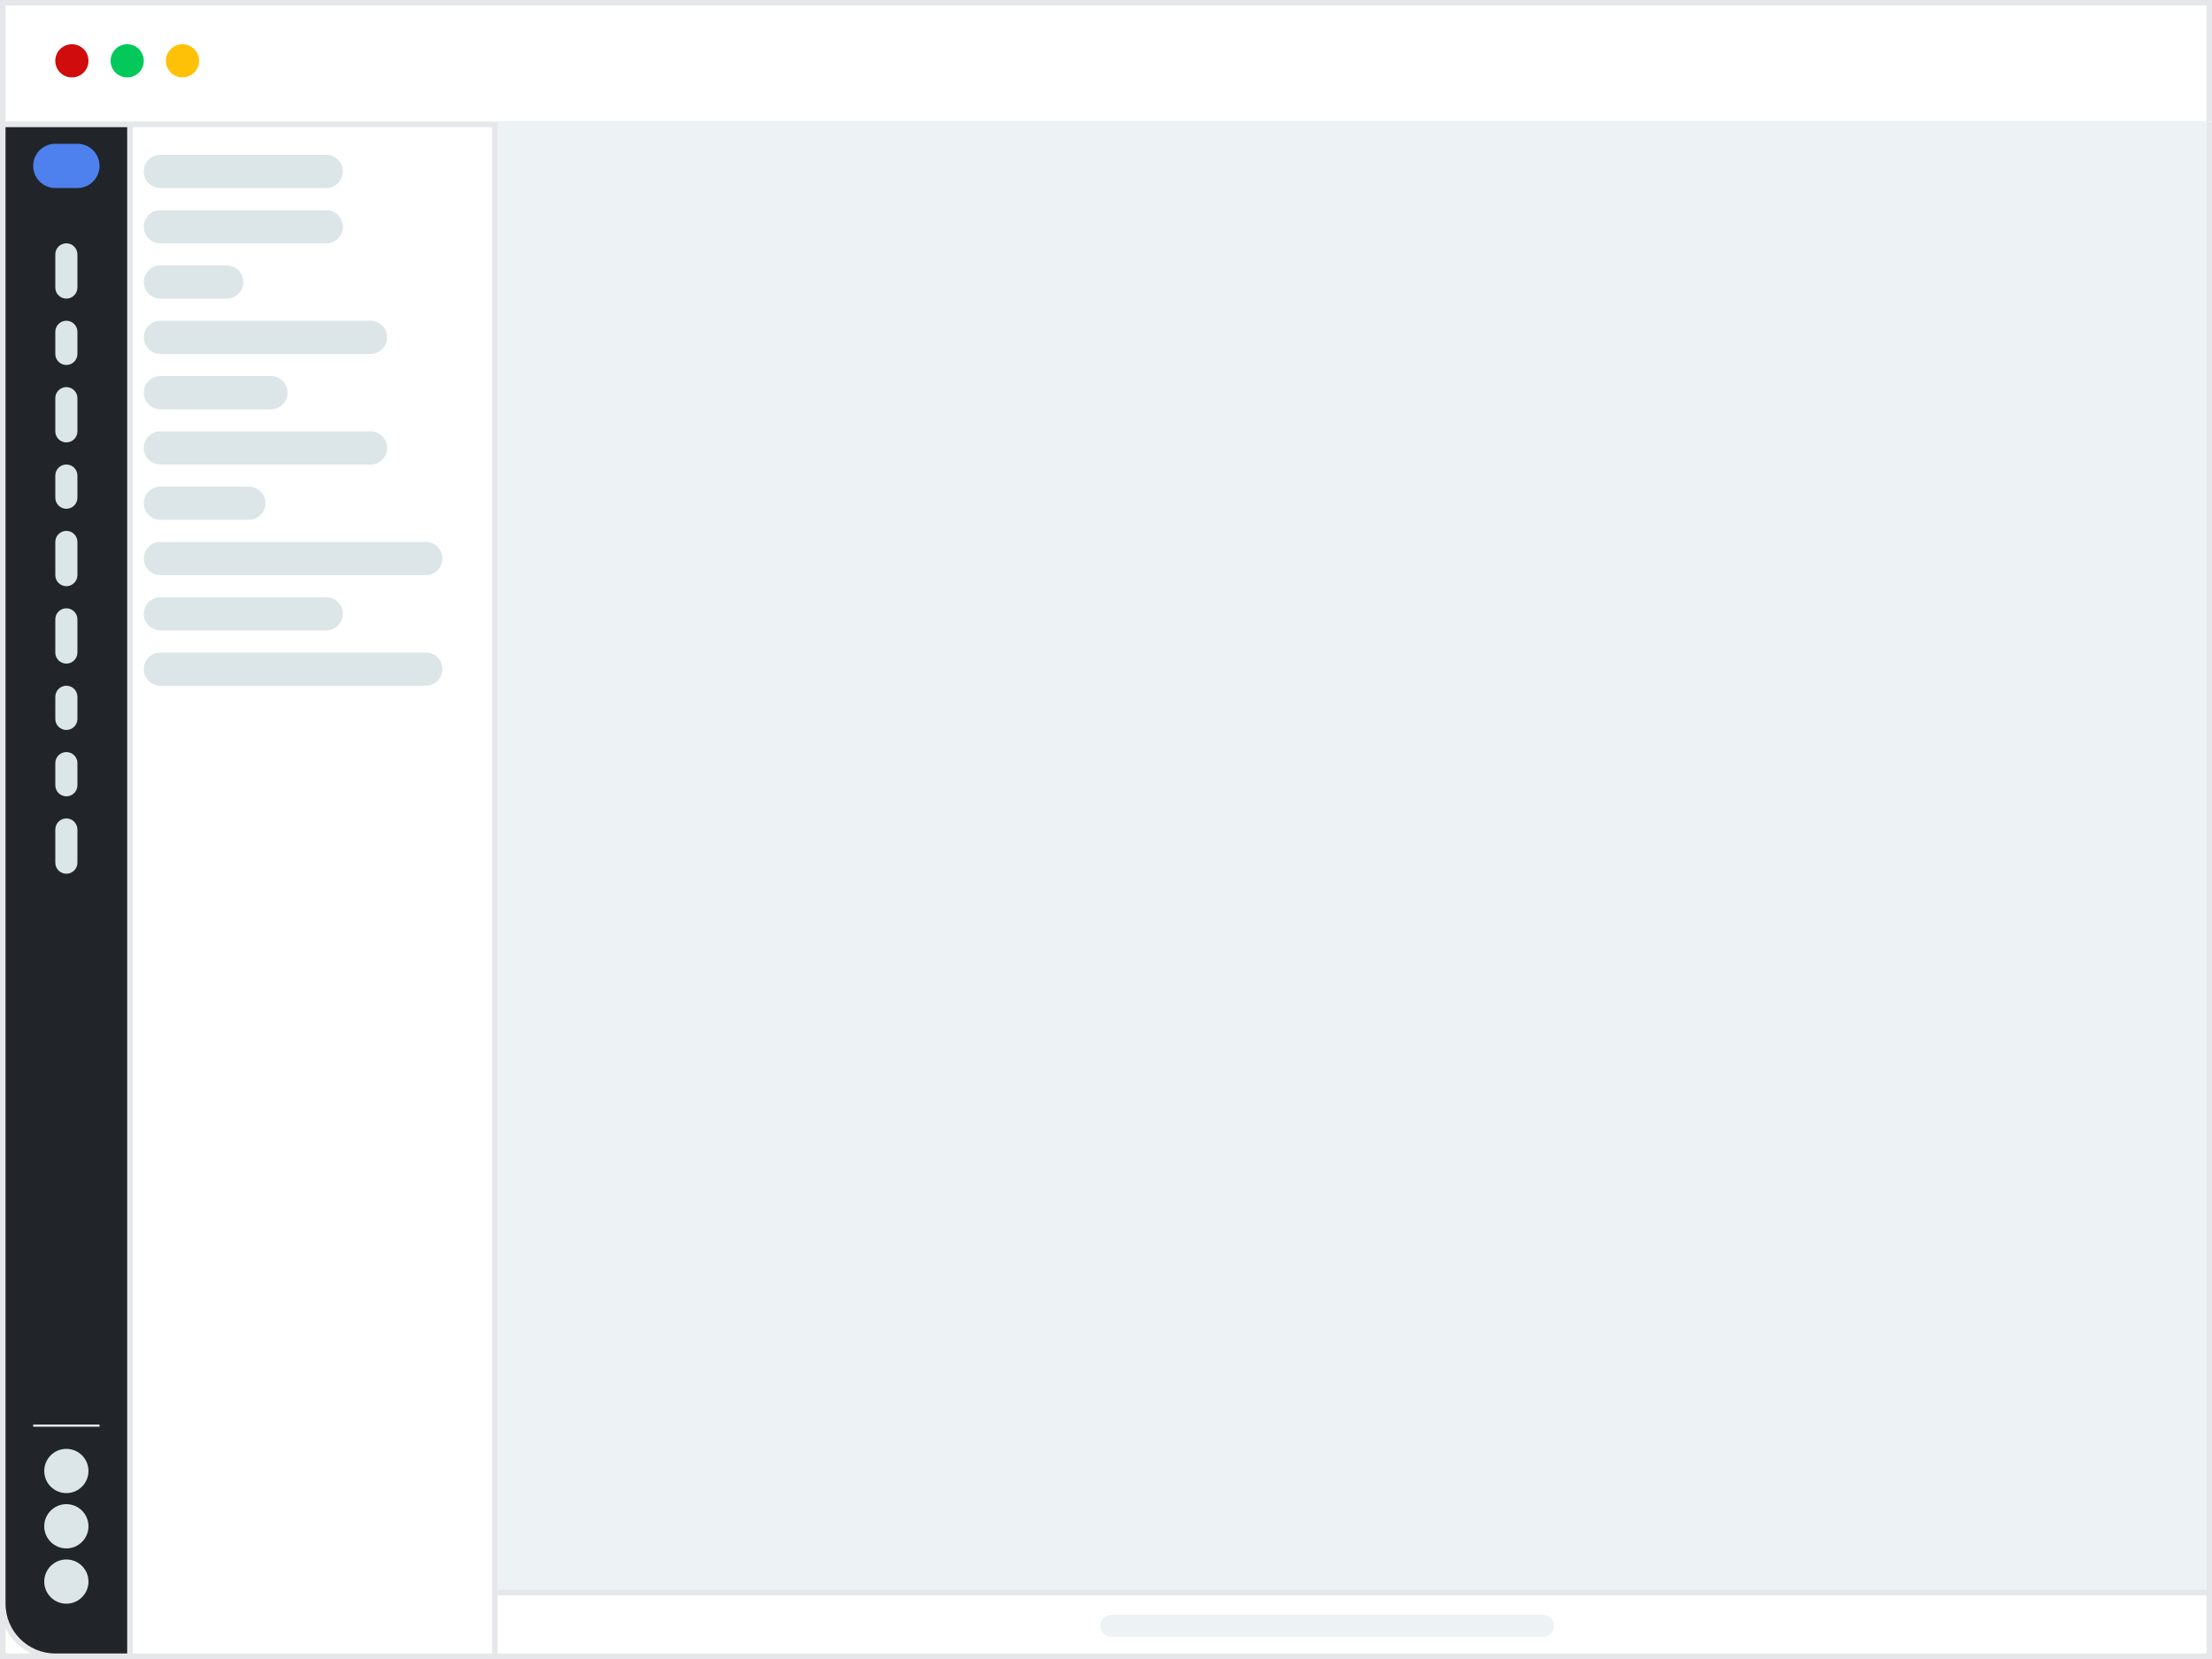
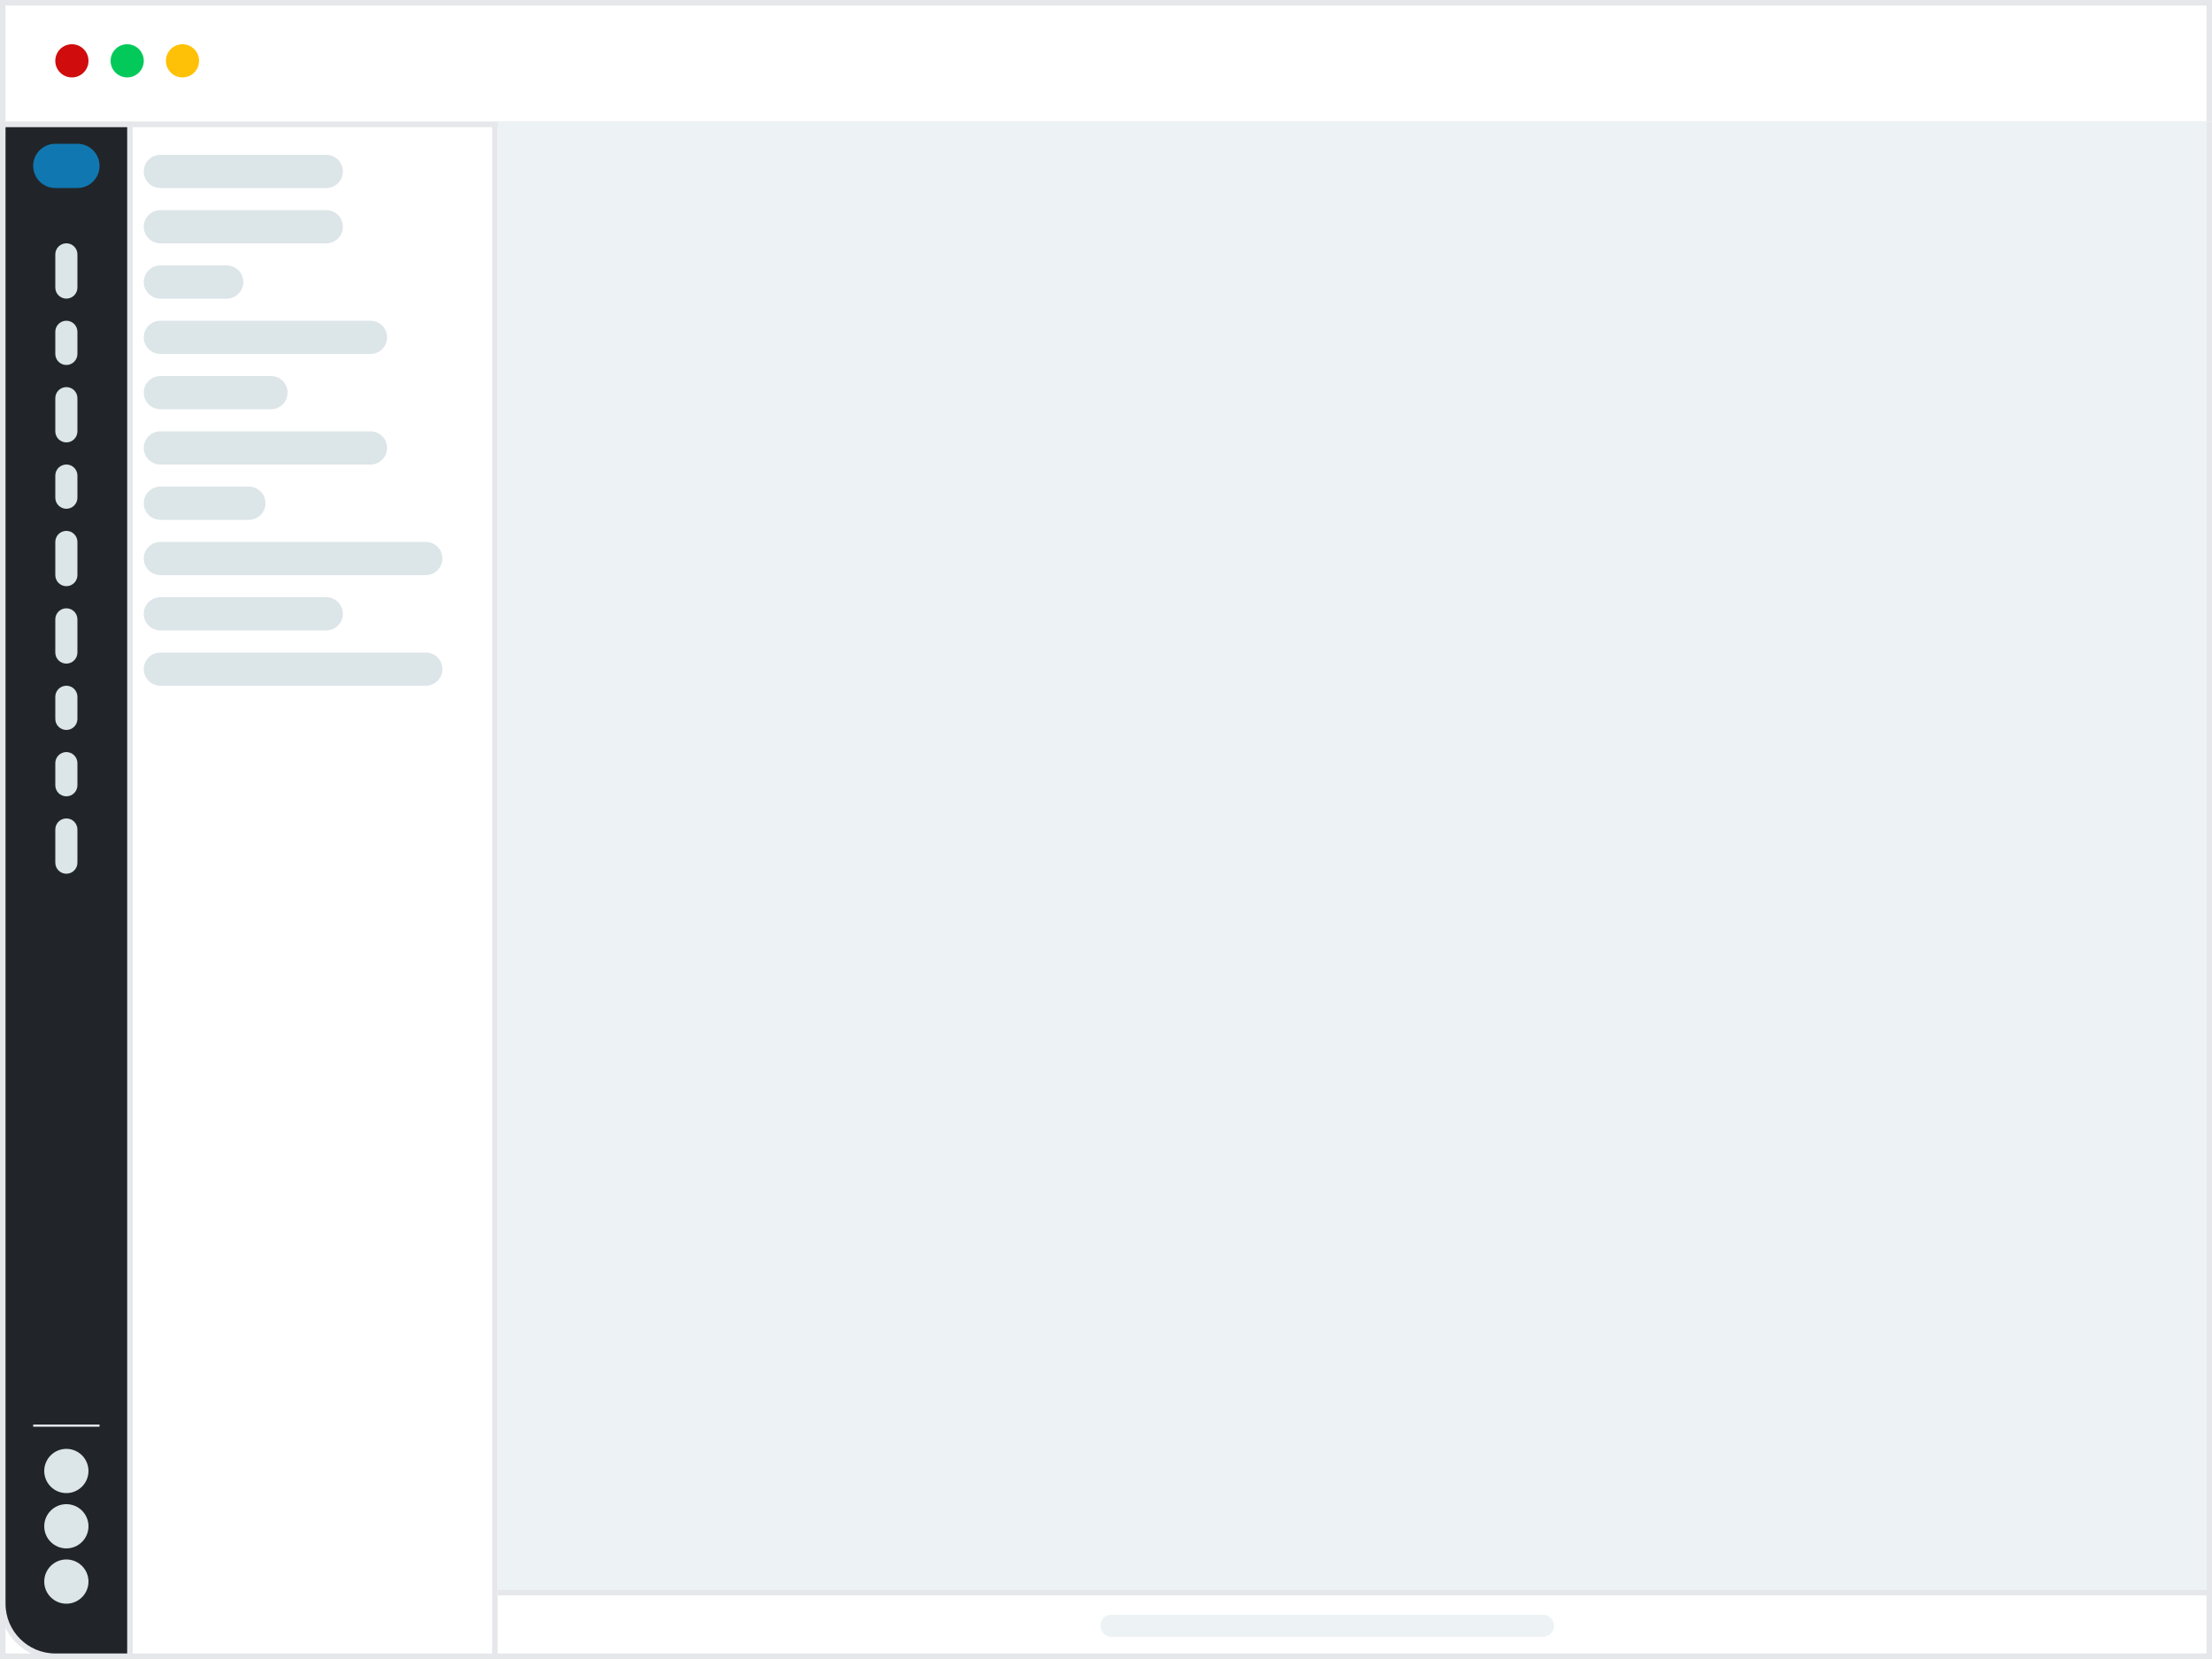
<svg xmlns="http://www.w3.org/2000/svg" width="200" height="150" viewBox="0 0 200 150" fill="none">
  <mask id="path-1-inside-1_1066_41443" fill="white">
    <path d="M0 0H200V11H0V0Z" />
  </mask>
  <path d="M0 0H200V11H0V0Z" fill="white" />
  <path d="M0 0V-0.5H-0.5V0H0ZM200 0H200.5V-0.5H200V0ZM0 0.5H200V-0.5H0V0.5ZM199.5 0V11H200.5V0H199.5ZM0.5 11V0H-0.5V11H0.5Z" fill="#E5E7EB" mask="url(#path-1-inside-1_1066_41443)" />
  <circle cx="6.5" cy="5.5" r="1.5" fill="#D00C0C" />
  <circle cx="11.5" cy="5.5" r="1.5" fill="#03C95A" />
  <circle cx="16.5" cy="5.5" r="1.5" fill="#FFC107" />
  <path d="M0.25 11.25H199.75V149.75H0.25V11.25Z" fill="white" />
  <path d="M0.25 11.25H199.75V149.75H0.25V11.25Z" stroke="#E5E7EB" stroke-width="0.5" />
  <path d="M0.25 11.25H11.75V149.75H5C2.377 149.75 0.25 147.623 0.25 145V11.25Z" fill="#212529" />
  <path d="M0.25 11.25H11.75V149.75H5C2.377 149.75 0.25 147.623 0.25 145V11.25Z" stroke="#E5E7EB" stroke-width="0.5" />
-   <rect x="3" y="13" width="6" height="4" rx="2" fill="#4E81EE" />
+   <rect x="3" y="13" width="6" height="4" rx="2" fill="#1077b1" />
  <rect x="5" y="22" width="2" height="5" rx="1" fill="#DCE5E8" />
  <rect x="5" y="29" width="2" height="4" rx="1" fill="#DCE5E8" />
  <rect x="5" y="35" width="2" height="5" rx="1" fill="#DCE5E8" />
  <rect x="5" y="42" width="2" height="4" rx="1" fill="#DCE5E8" />
  <rect x="5" y="48" width="2" height="5" rx="1" fill="#DCE5E8" />
  <rect x="5" y="55" width="2" height="5" rx="1" fill="#DCE5E8" />
  <rect x="5" y="62" width="2" height="4" rx="1" fill="#DCE5E8" />
  <rect x="5" y="68" width="2" height="4" rx="1" fill="#DCE5E8" />
  <rect x="5" y="74" width="2" height="5" rx="1" fill="#DCE5E8" />
  <line x1="3" y1="128.9" x2="9" y2="128.9" stroke="#E5E7EB" stroke-width="0.2" />
  <circle cx="6" cy="133" r="2" fill="#DCE5E8" />
  <circle cx="6" cy="138" r="2" fill="#DCE5E8" />
  <circle cx="6" cy="143" r="2" fill="#DCE5E8" />
  <mask id="path-22-inside-2_1066_41443" fill="white">
    <path d="M12 11H45V150H12V11Z" />
  </mask>
  <path d="M44.5 11V150H45.5V11H44.5Z" fill="#E5E7EB" mask="url(#path-22-inside-2_1066_41443)" />
  <rect x="13" y="14" width="18" height="3" rx="1.5" fill="#DCE5E8" />
  <rect x="13" y="19" width="18" height="3" rx="1.5" fill="#DCE5E8" />
  <rect x="13" y="24" width="9" height="3" rx="1.5" fill="#DCE5E8" />
  <rect x="13" y="29" width="22" height="3" rx="1.5" fill="#DCE5E8" />
  <rect x="13" y="34" width="13" height="3" rx="1.5" fill="#DCE5E8" />
  <rect x="13" y="39" width="22" height="3" rx="1.5" fill="#DCE5E8" />
  <rect x="13" y="44" width="11" height="3" rx="1.5" fill="#DCE5E8" />
  <rect x="13" y="49" width="27" height="3" rx="1.5" fill="#DCE5E8" />
  <rect x="13" y="54" width="18" height="3" rx="1.5" fill="#DCE5E8" />
  <rect x="13" y="59" width="27" height="3" rx="1.5" fill="#DCE5E8" />
  <rect x="45" y="11" width="154.5" height="133" fill="#EDF2F4" />
  <path d="M45 144.25H200V143.75H45V144.25Z" fill="#E5E7EB" />
  <rect width="41" height="2" rx="1" transform="matrix(1 0 0 -1 99.5 148)" fill="#EDF2F4" />
</svg>
